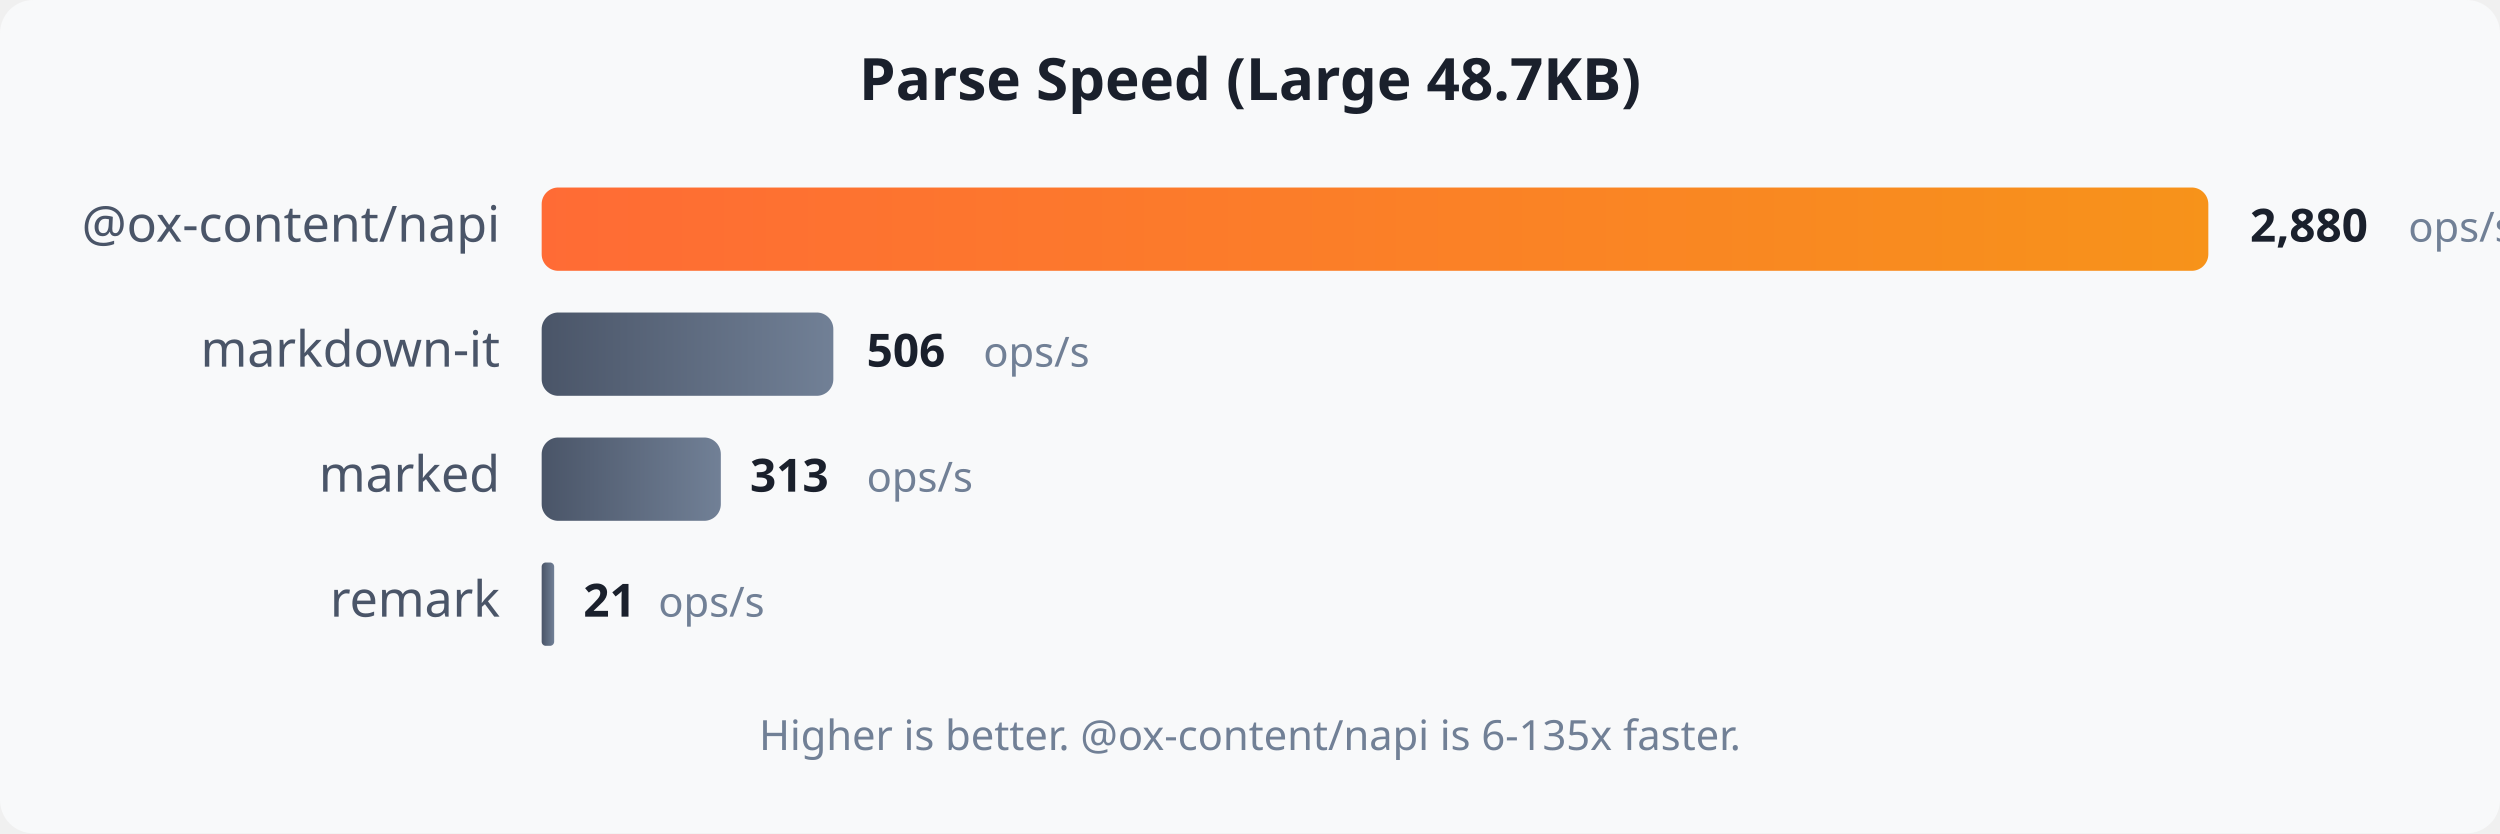
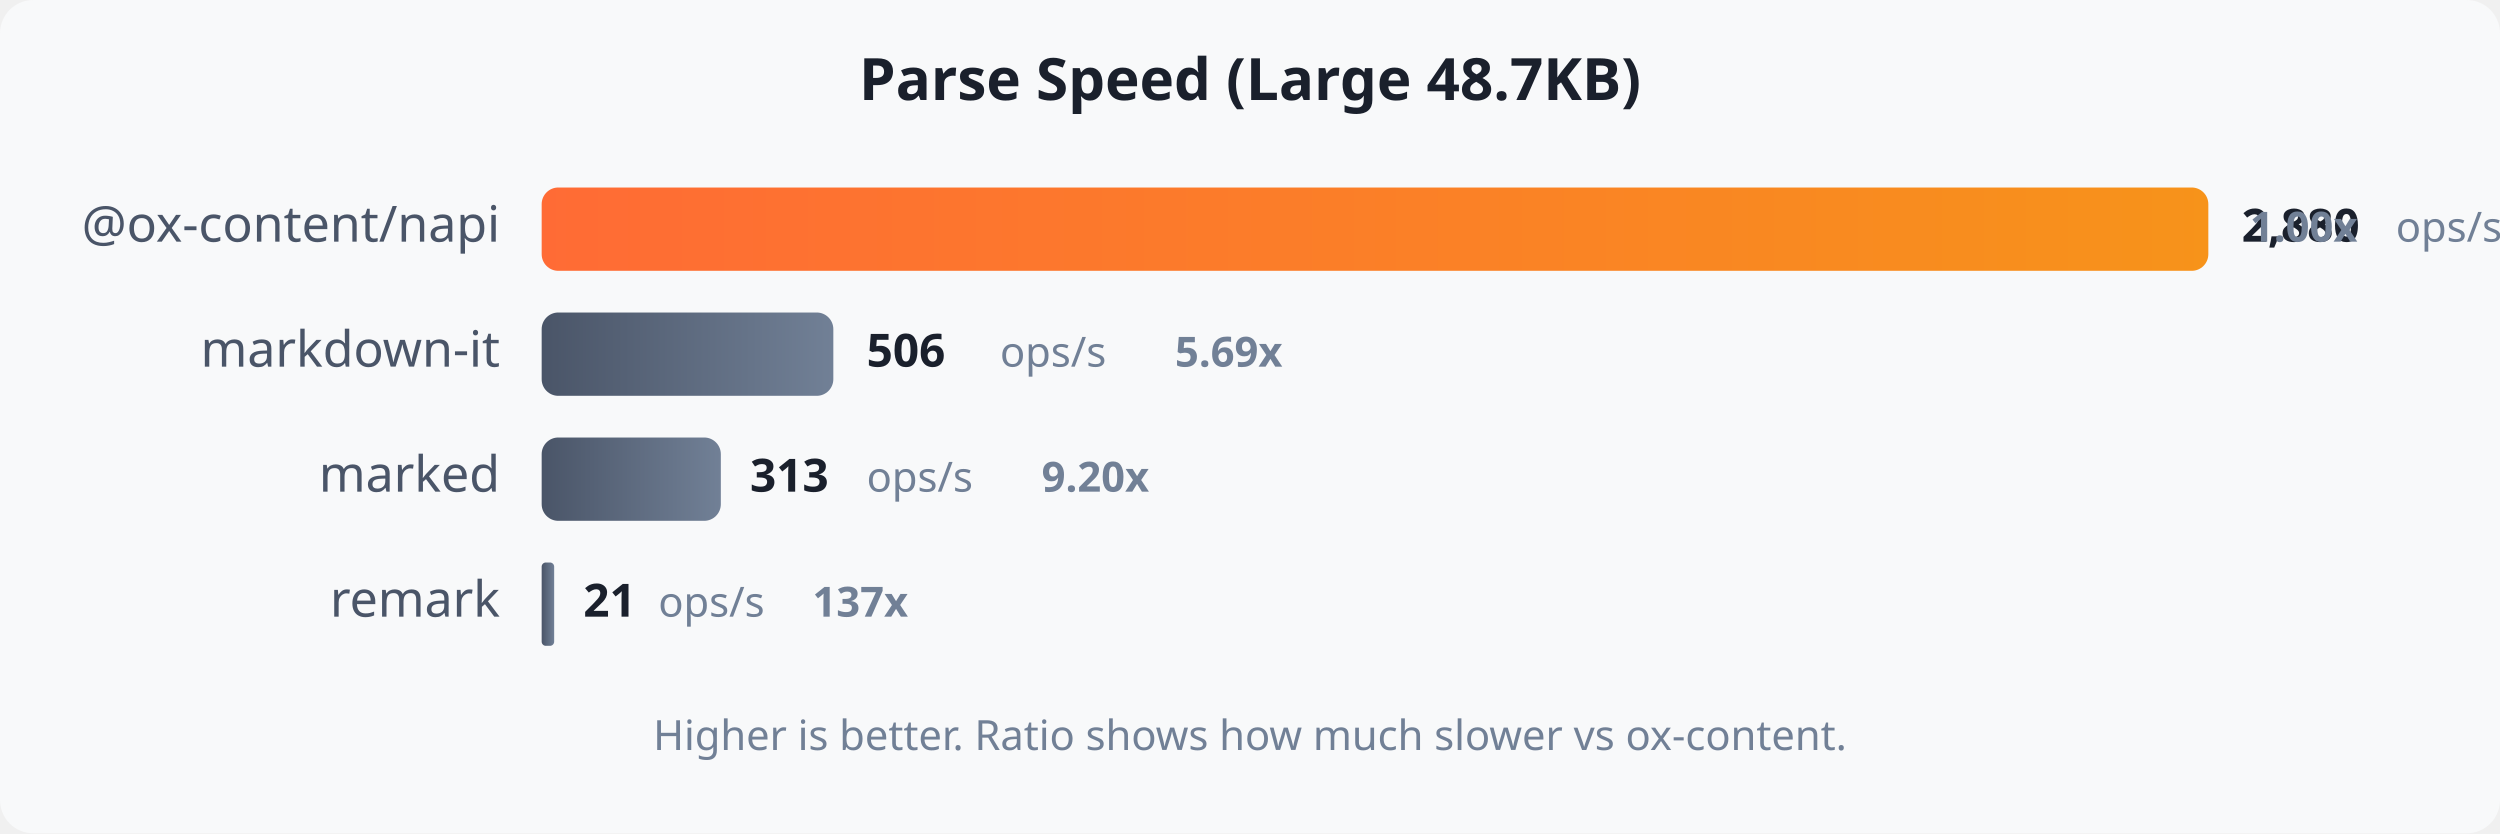
<svg xmlns="http://www.w3.org/2000/svg" viewBox="0 0 600 200">
  <defs>
    <linearGradient id="oxGrad" x1="0%" y1="0%" x2="100%" y2="0%">
      <stop offset="0%" style="stop-color:#ff6b35" />
      <stop offset="100%" style="stop-color:#f7931a" />
    </linearGradient>
    <linearGradient id="grayGrad" x1="0%" y1="0%" x2="100%" y2="0%">
      <stop offset="0%" style="stop-color:#4a5568" />
      <stop offset="100%" style="stop-color:#718096" />
    </linearGradient>
  </defs>
  <style>
    .title { font: bold 14px system-ui, sans-serif; fill: #1a202c; }
    .label { font: 12px system-ui, sans-serif; fill: #4a5568; }
    .value { font: bold 11px system-ui, sans-serif; fill: #1a202c; }
    .unit { font: 10px system-ui, sans-serif; fill: #718096; }
+     .ratio { font: bold 10px system-ui, sans-serif; fill: #718096; }
  </style>
  <rect width="600" height="200" fill="#f8f9fa" rx="8" />
  <text x="300" y="24" text-anchor="middle" class="title">Parse Speed (Large 48.7KB)</text>
  <text x="120" y="58" text-anchor="end" class="label">@ox-content/napi</text>
  <rect x="130" y="45" width="400" height="20" rx="4" fill="url(#oxGrad)" />
-   <text x="540" y="58" class="value">2,880</text>
-   <text x="578" y="58" class="unit">ops/s</text>
+   <text x="538" y="58" class="value">2,880</text>
+   <text x="575" y="58" class="unit">ops/s</text>
+   <text x="540" y="58" class="ratio" fill="#fff">1.00x</text>
  <text x="120" y="88" text-anchor="end" class="label">markdown-it</text>
  <rect x="130" y="75" width="70" height="20" rx="4" fill="url(#grayGrad)" />
  <text x="208" y="88" class="value">506</text>
-   <text x="236" y="88" class="unit">ops/s</text>
+   <text x="240" y="88" class="unit">ops/s</text>
+   <text x="282" y="88" class="ratio">5.69x</text>
  <text x="120" y="118" text-anchor="end" class="label">marked</text>
  <rect x="130" y="105" width="43" height="20" rx="4" fill="url(#grayGrad)" />
  <text x="180" y="118" class="value">313</text>
  <text x="208" y="118" class="unit">ops/s</text>
+   <text x="250" y="118" class="ratio">9.20x</text>
  <text x="120" y="148" text-anchor="end" class="label">remark</text>
  <rect x="130" y="135" width="3" height="20" rx="1" fill="url(#grayGrad)" />
  <text x="140" y="148" class="value">21</text>
  <text x="158" y="148" class="unit">ops/s</text>
-   <text x="300" y="180" text-anchor="middle" class="unit">Higher is better. @ox-content/napi is 6-135x faster.</text>
+   <text x="195" y="148" class="ratio">137x</text>
+   <text x="300" y="180" text-anchor="middle" class="unit">Higher is better. Ratio shows how much slower vs ox-content.</text>
</svg>
